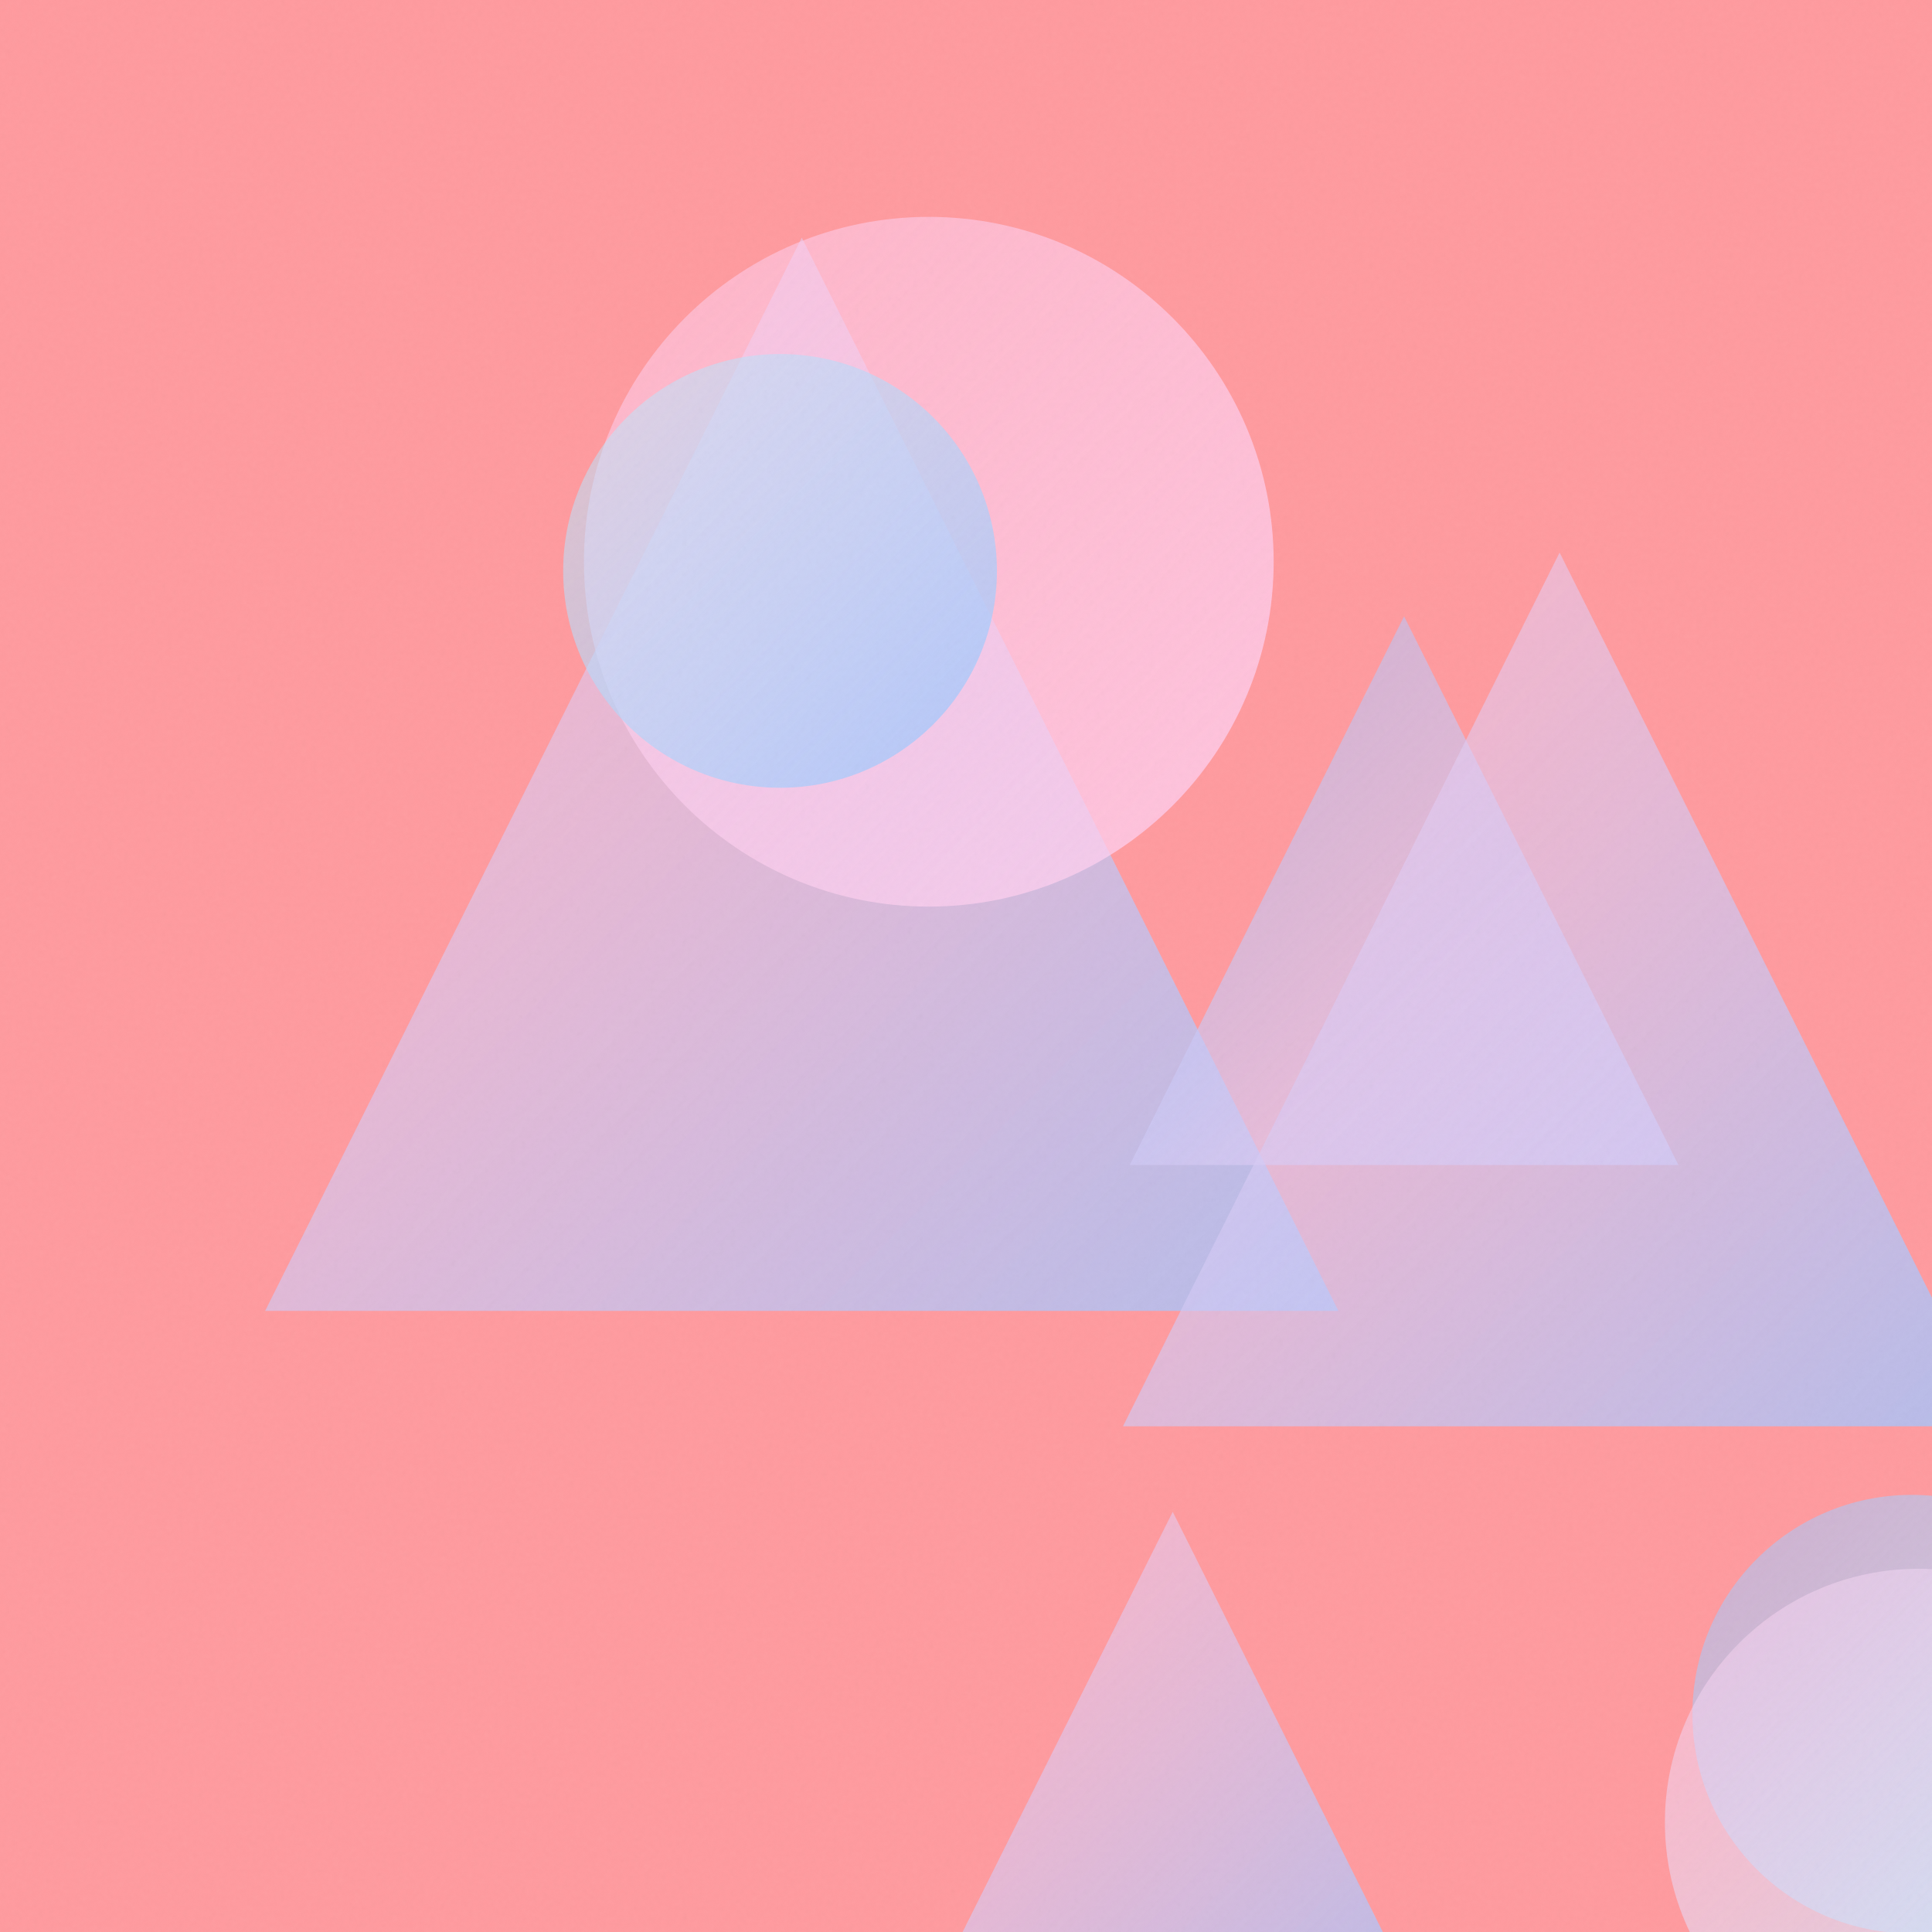
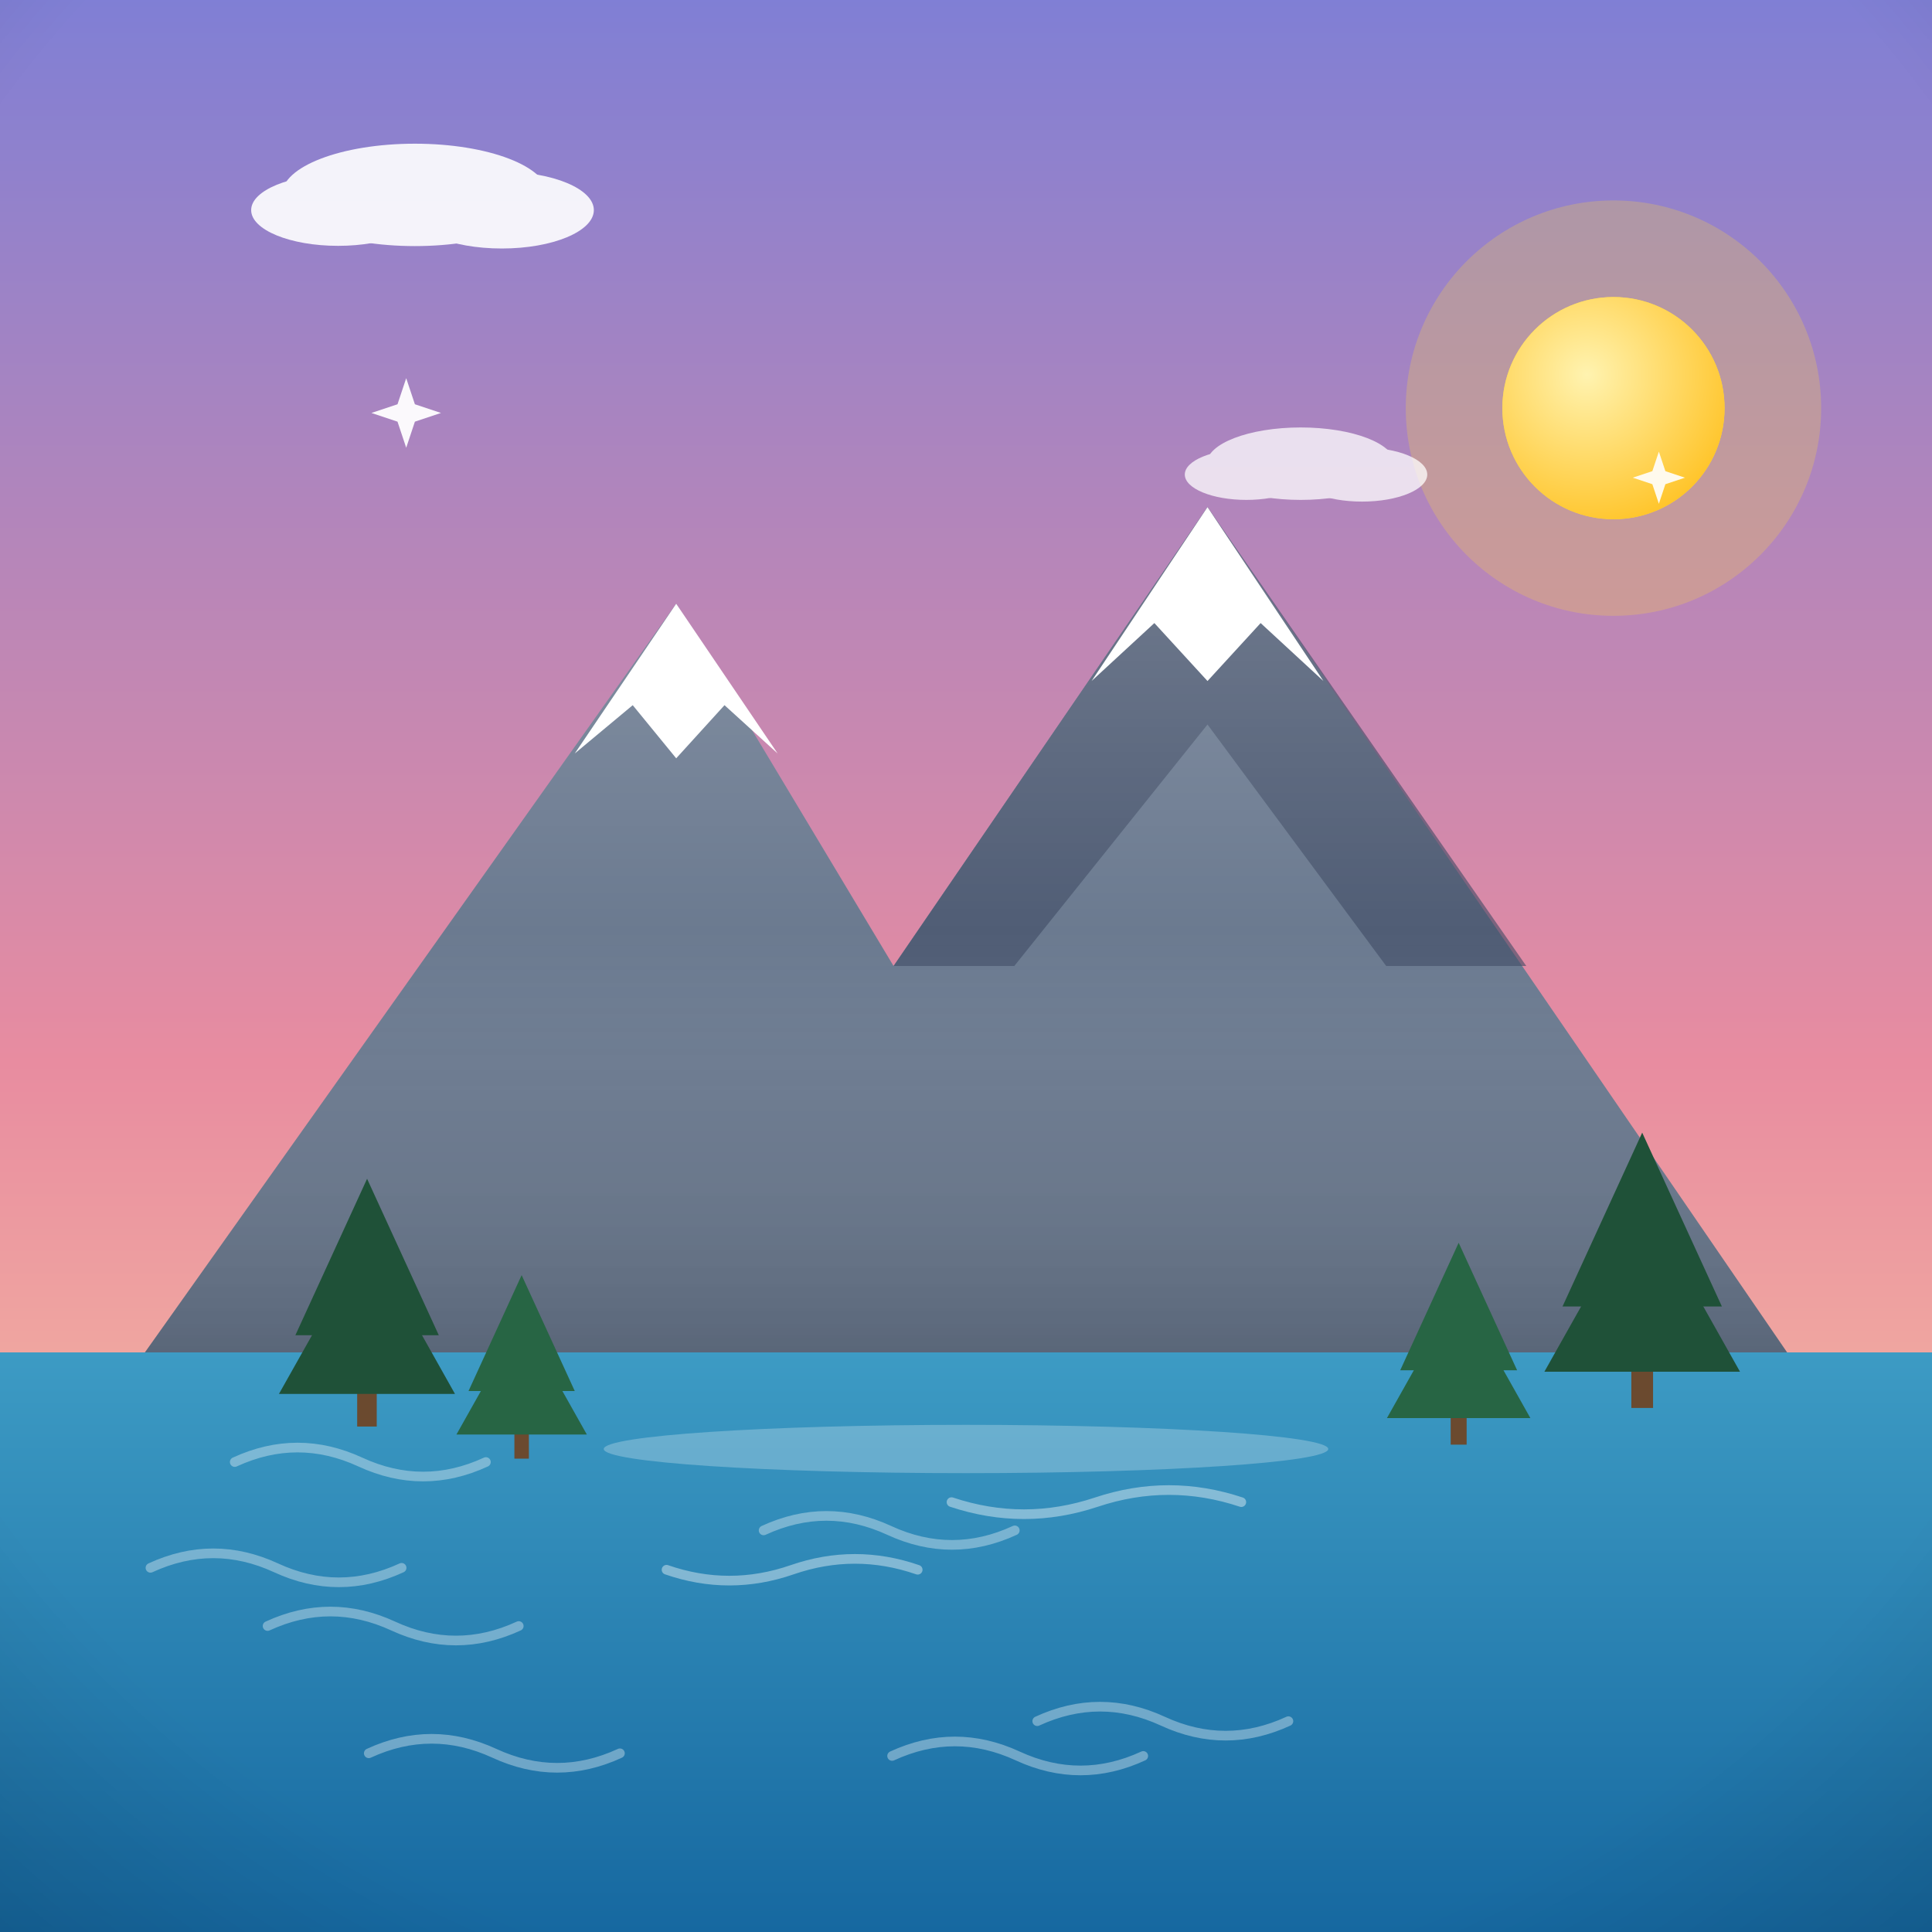
- <svg xmlns="http://www.w3.org/2000/svg" viewBox="0 0 400 400">
+ <svg xmlns="http://www.w3.org/2000/svg" viewBox="0 0 800 800">
  <defs>
-     <linearGradient id="g0" x1="54.9" y1="49.2" x2="277.1" y2="271.4" gradientUnits="userSpaceOnUse">
-       <stop offset="0" stop-color="#FECFEF" stop-opacity="0.5" />
-       <stop offset="1" stop-color="#A1C4FD" stop-opacity="0.8" />
+     <linearGradient id="sky" x1="0" y1="0" x2="0" y2="1">
+       <stop offset="0" stop-color="#7f7fd5" />
+       <stop offset="0.55" stop-color="#e88ca0" />
+       <stop offset="1" stop-color="#ffd9a0" />
    </linearGradient>
-     <linearGradient id="g1" x1="233.9" y1="127.6" x2="347.5" y2="241.2" gradientUnits="userSpaceOnUse">
-       <stop offset="0" stop-color="#A1C4FD" stop-opacity="0.5" />
-       <stop offset="1" stop-color="#FECFEF" stop-opacity="0.8" />
+     <radialGradient id="sunG" cx="0.38" cy="0.35" r="0.9">
+       <stop offset="0" stop-color="#fff3b0" />
+       <stop offset="1" stop-color="#ffb703" />
+     </radialGradient>
+     <linearGradient id="ground" x1="0" y1="0" x2="0" y2="1">
+       <stop offset="0" stop-color="#69b06f" />
+       <stop offset="1" stop-color="#3c7a44" />
    </linearGradient>
-     <linearGradient id="g2" x1="232.5" y1="114.4" x2="413.3" y2="295.3" gradientUnits="userSpaceOnUse">
-       <stop offset="0" stop-color="#FECFEF" stop-opacity="0.5" />
-       <stop offset="1" stop-color="#A1C4FD" stop-opacity="0.8" />
+     <linearGradient id="sea" x1="0" y1="0" x2="0" y2="1">
+       <stop offset="0" stop-color="#3d9bc4" />
+       <stop offset="1" stop-color="#1668a0" />
    </linearGradient>
-     <linearGradient id="g3" x1="350.4" y1="309.5" x2="441.2" y2="400.3" gradientUnits="userSpaceOnUse">
-       <stop offset="0" stop-color="#A1C4FD" stop-opacity="0.5" />
-       <stop offset="1" stop-color="#C2E9FB" stop-opacity="0.8" />
+     <linearGradient id="shade" x1="0" y1="0" x2="0" y2="1">
+       <stop offset="0" stop-color="#ffffff" stop-opacity="0.20" />
+       <stop offset="0.5" stop-color="#ffffff" stop-opacity="0" />
+       <stop offset="1" stop-color="#000000" stop-opacity="0.16" />
    </linearGradient>
-     <linearGradient id="g4" x1="187.8" y1="313.0" x2="297.8" y2="423.0" gradientUnits="userSpaceOnUse">
-       <stop offset="0" stop-color="#FECFEF" stop-opacity="0.5" />
-       <stop offset="1" stop-color="#A1C4FD" stop-opacity="0.8" />
-     </linearGradient>
-     <linearGradient id="g5" x1="344.7" y1="324.8" x2="449.7" y2="429.8" gradientUnits="userSpaceOnUse">
-       <stop offset="0" stop-color="#FECFEF" stop-opacity="0.5" />
-       <stop offset="1" stop-color="#C2E9FB" stop-opacity="0.8" />
-     </linearGradient>
-     <linearGradient id="g6" x1="120.9" y1="44.9" x2="263.7" y2="187.6" gradientUnits="userSpaceOnUse">
-       <stop offset="0" stop-color="#FECFEF" stop-opacity="0.5" />
-       <stop offset="1" stop-color="#FECFEF" stop-opacity="0.8" />
-     </linearGradient>
-     <linearGradient id="g7" x1="116.7" y1="73.3" x2="206.4" y2="163.0" gradientUnits="userSpaceOnUse">
-       <stop offset="0" stop-color="#C2E9FB" stop-opacity="0.5" />
-       <stop offset="1" stop-color="#A1C4FD" stop-opacity="0.8" />
-     </linearGradient>
-     <filter id="n">
-       <feTurbulence type="fractalNoise" baseFrequency="0.9" numOctaves="2" stitchTiles="stitch" />
-       <feColorMatrix type="saturate" values="0" />
-     </filter>
+     <radialGradient id="vig" cx="0.5" cy="0.42" r="0.85">
+       <stop offset="0.72" stop-color="#000000" stop-opacity="0" />
+       <stop offset="1" stop-color="#000000" stop-opacity="0.20" />
+     </radialGradient>
  </defs>
-   <rect width="400" height="400" fill="#FF9A9E" />
-   <path d="M 166.0 49.2 L 277.1 271.4 L 54.9 271.4 Z" fill="url(#g0)" />
-   <path d="M 290.7 127.6 L 347.5 241.2 L 233.9 241.2 Z" fill="url(#g1)" />
-   <path d="M 322.9 114.4 L 413.3 295.3 L 232.5 295.3 Z" fill="url(#g2)" />
-   <circle cx="395.8" cy="354.9" r="45.4" fill="url(#g3)" />
-   <path d="M 242.8 313.0 L 297.8 423.0 L 187.8 423.0 Z" fill="url(#g4)" />
-   <circle cx="397.2" cy="377.3" r="52.5" fill="url(#g5)" />
-   <circle cx="192.3" cy="116.3" r="71.4" fill="url(#g6)" />
-   <circle cx="161.5" cy="118.2" r="44.9" fill="url(#g7)" />
-   <rect width="400" height="400" filter="url(#n)" opacity="0.05" />
+   <rect width="800" height="800" fill="url(#sky)" />
+   <circle cx="668.1" cy="169" r="86" fill="#ffd93d" opacity="0.25" />
+   <circle cx="668.1" cy="169" r="46" fill="#ffd93d" />
+   <circle cx="668.1" cy="169" r="46" fill="url(#sunG)" />
+   <g fill="#ffffff" opacity="0.9">
+     <ellipse cx="171.8" cy="80.7" rx="55.1" ry="21.2" />
+     <ellipse cx="140" cy="87" rx="36" ry="14.8" />
+     <ellipse cx="207.8" cy="87" rx="38.1" ry="15.9" />
+   </g>
+   <g fill="#ffffff" opacity="0.75">
+     <ellipse cx="538.6" cy="192" rx="38.9" ry="15" />
+     <ellipse cx="516.1" cy="196.5" rx="25.5" ry="10.5" />
+     <ellipse cx="564" cy="196.5" rx="27" ry="11.2" />
+   </g>
+   <rect y="560" width="800" height="240" fill="url(#sea)" />
+   <path d="M 369.4 727.1 q 26 -12 52 0 q 26 12 52 0" fill="none" stroke="#ffffff" stroke-width="4" stroke-linecap="round" opacity="0.35" />
+   <path d="M 429.5 712.7 q 26 -12 52 0 q 26 12 52 0" fill="none" stroke="#ffffff" stroke-width="4" stroke-linecap="round" opacity="0.35" />
+   <path d="M 316.2 633.7 q 26 -12 52 0 q 26 12 52 0" fill="none" stroke="#ffffff" stroke-width="4" stroke-linecap="round" opacity="0.35" />
+   <path d="M 152.7 726 q 26 -12 52 0 q 26 12 52 0" fill="none" stroke="#ffffff" stroke-width="4" stroke-linecap="round" opacity="0.35" />
+   <path d="M 110.8 673.3 q 26 -12 52 0 q 26 12 52 0" fill="none" stroke="#ffffff" stroke-width="4" stroke-linecap="round" opacity="0.35" />
+   <path d="M 97.2 605.4 q 26 -12 52 0 q 26 12 52 0" fill="none" stroke="#ffffff" stroke-width="4" stroke-linecap="round" opacity="0.35" />
+   <path d="M 62.3 649.2 q 26 -12 52 0 q 26 12 52 0" fill="none" stroke="#ffffff" stroke-width="4" stroke-linecap="round" opacity="0.35" />
+   <g transform="translate(400 0) scale(-1 1) translate(-400 0)">
+     <path d="M60 560 L 300 210 L 430 400 L 520 250 L 740 560 Z" fill="#6b7a90" />
+     <path d="M300 210 L 430 400 L 380 400 L 300 300 L 226 400 L 168 400 Z" fill="#3d4a63" opacity="0.6" />
+     <path d="M252 282 L 300 210 L 348 282 L 322 258 L 300 282 L 278 258 Z" fill="#ffffff" />
+     <path d="M478 312 L 520 250 L 562 312 L 538 292 L 520 314 L 500 292 Z" fill="#ffffff" />
+     <path d="M60 560 L 300 210 L 430 400 L 520 250 L 740 560 Z" fill="url(#shade)" />
+     <g fill="#1f5138">
+       <rect x="115.5" y="556" width="9" height="27" fill="#6b4a2f" />
+       <path d="M 120 469 L 87 541 L 153 541 Z" />
+       <path d="M 120 496 L 79.5 568 L 160.5 568 Z" />
+     </g>
+     <g fill="#276544">
+       <rect x="192.7" y="578.4" width="6.6" height="19.8" fill="#6b4a2f" />
+       <path d="M 196 514.6 L 171.8 567.4 L 220.2 567.4 Z" />
+       <path d="M 196 534.4 L 166.3 587.2 L 225.7 587.2 Z" />
+     </g>
+     <g fill="#1f5138">
+       <rect x="644" y="566.4" width="8.1" height="24.3" fill="#6b4a2f" />
+       <path d="M 648 488.1 L 618.3 552.9 L 677.7 552.9 Z" />
+       <path d="M 648 512.4 L 611.6 577.2 L 684.5 577.2 Z" />
+     </g>
+     <g fill="#276544">
+       <rect x="581" y="586" width="6" height="18" fill="#6b4a2f" />
+       <path d="M 584 528 L 562 576 L 606 576 Z" />
+       <path d="M 584 546 L 557 594 L 611 594 Z" />
+     </g>
+     <ellipse cx="400" cy="600" rx="150" ry="10" fill="#ffffff" opacity="0.25" />
+     <path d="M286 622 q 30 -10 60 0 q 30 10 60 0 M 420 650 q 26 -9 52 0 q 26 9 52 0" stroke="#ffffff" stroke-width="4" fill="none" opacity="0.4" stroke-linecap="round" />
+   </g>
+   <path d="M 168.2 156.6 L 171.8 167.4 L 182.6 171 L 171.8 174.6 L 168.2 185.4 L 164.6 174.6 L 153.8 171 L 164.6 167.4 Z" fill="#ffffff" opacity="0.95" />
+   <path d="M 686.9 187 L 689.6 195.1 L 697.7 197.8 L 689.6 200.5 L 686.9 208.6 L 684.2 200.5 L 676.1 197.8 L 684.2 195.1 Z" fill="#ffffff" opacity="0.9" />
+   <rect width="800" height="800" fill="url(#vig)" />
</svg>
